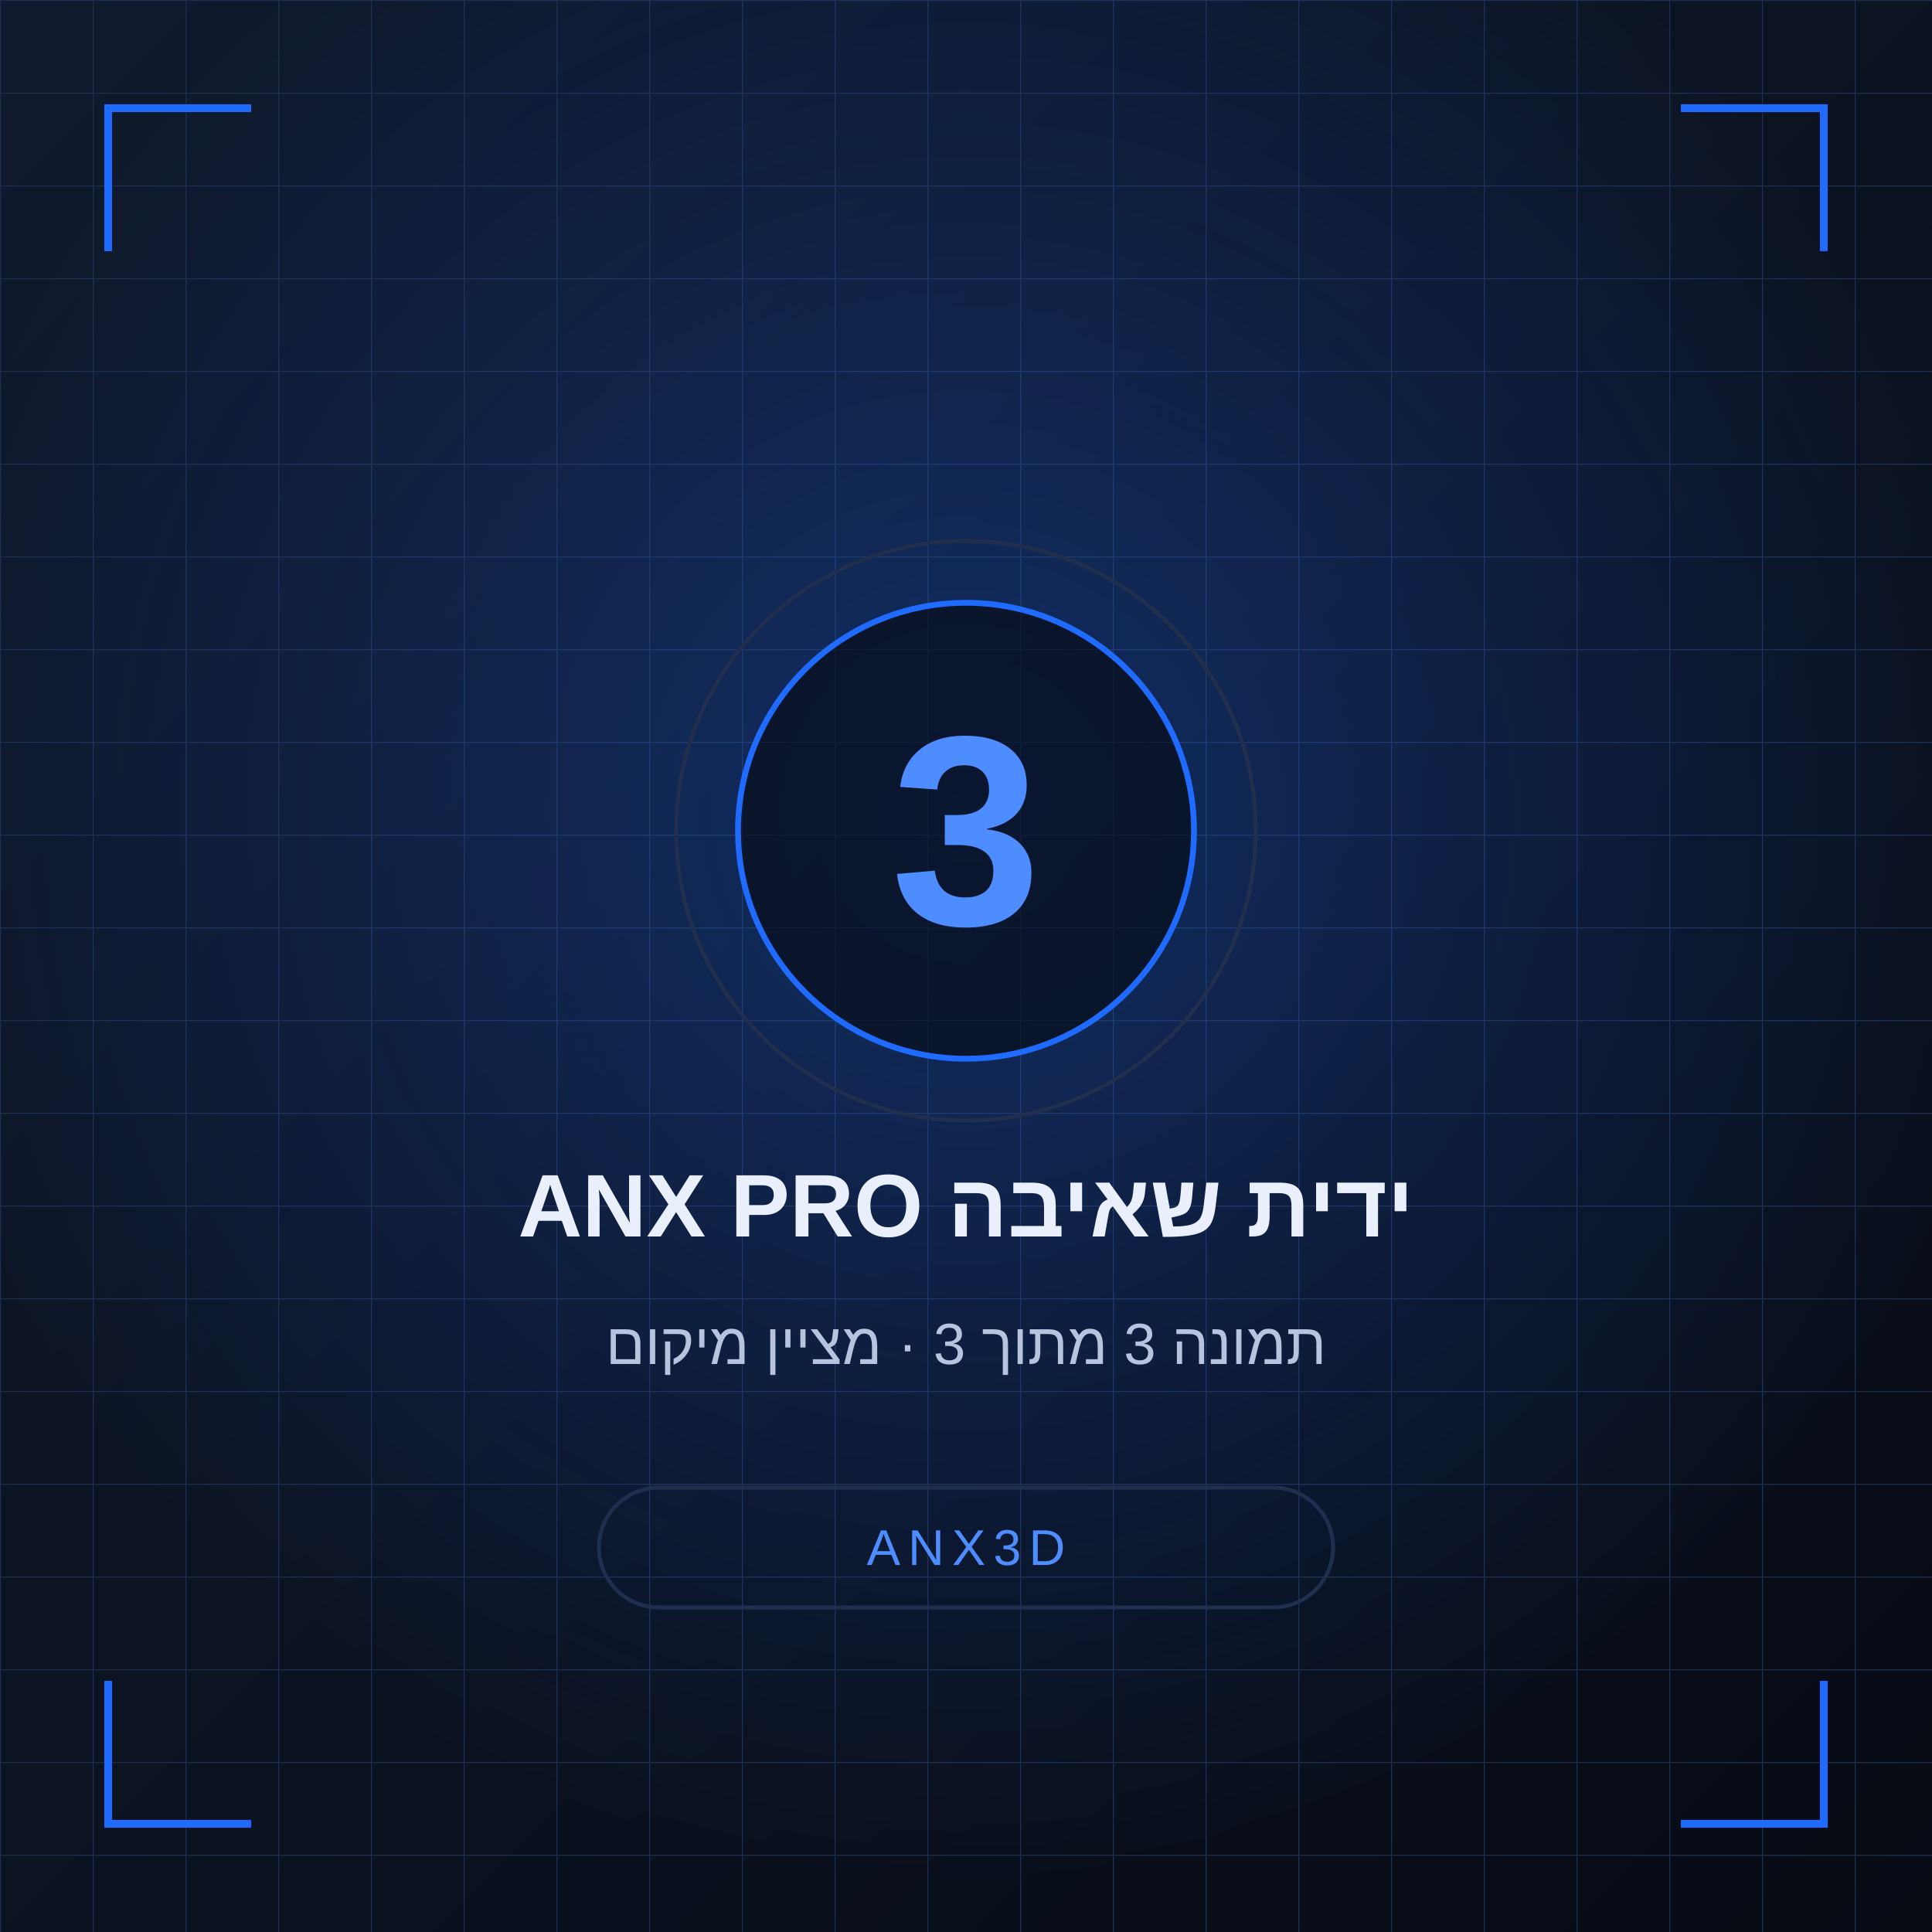
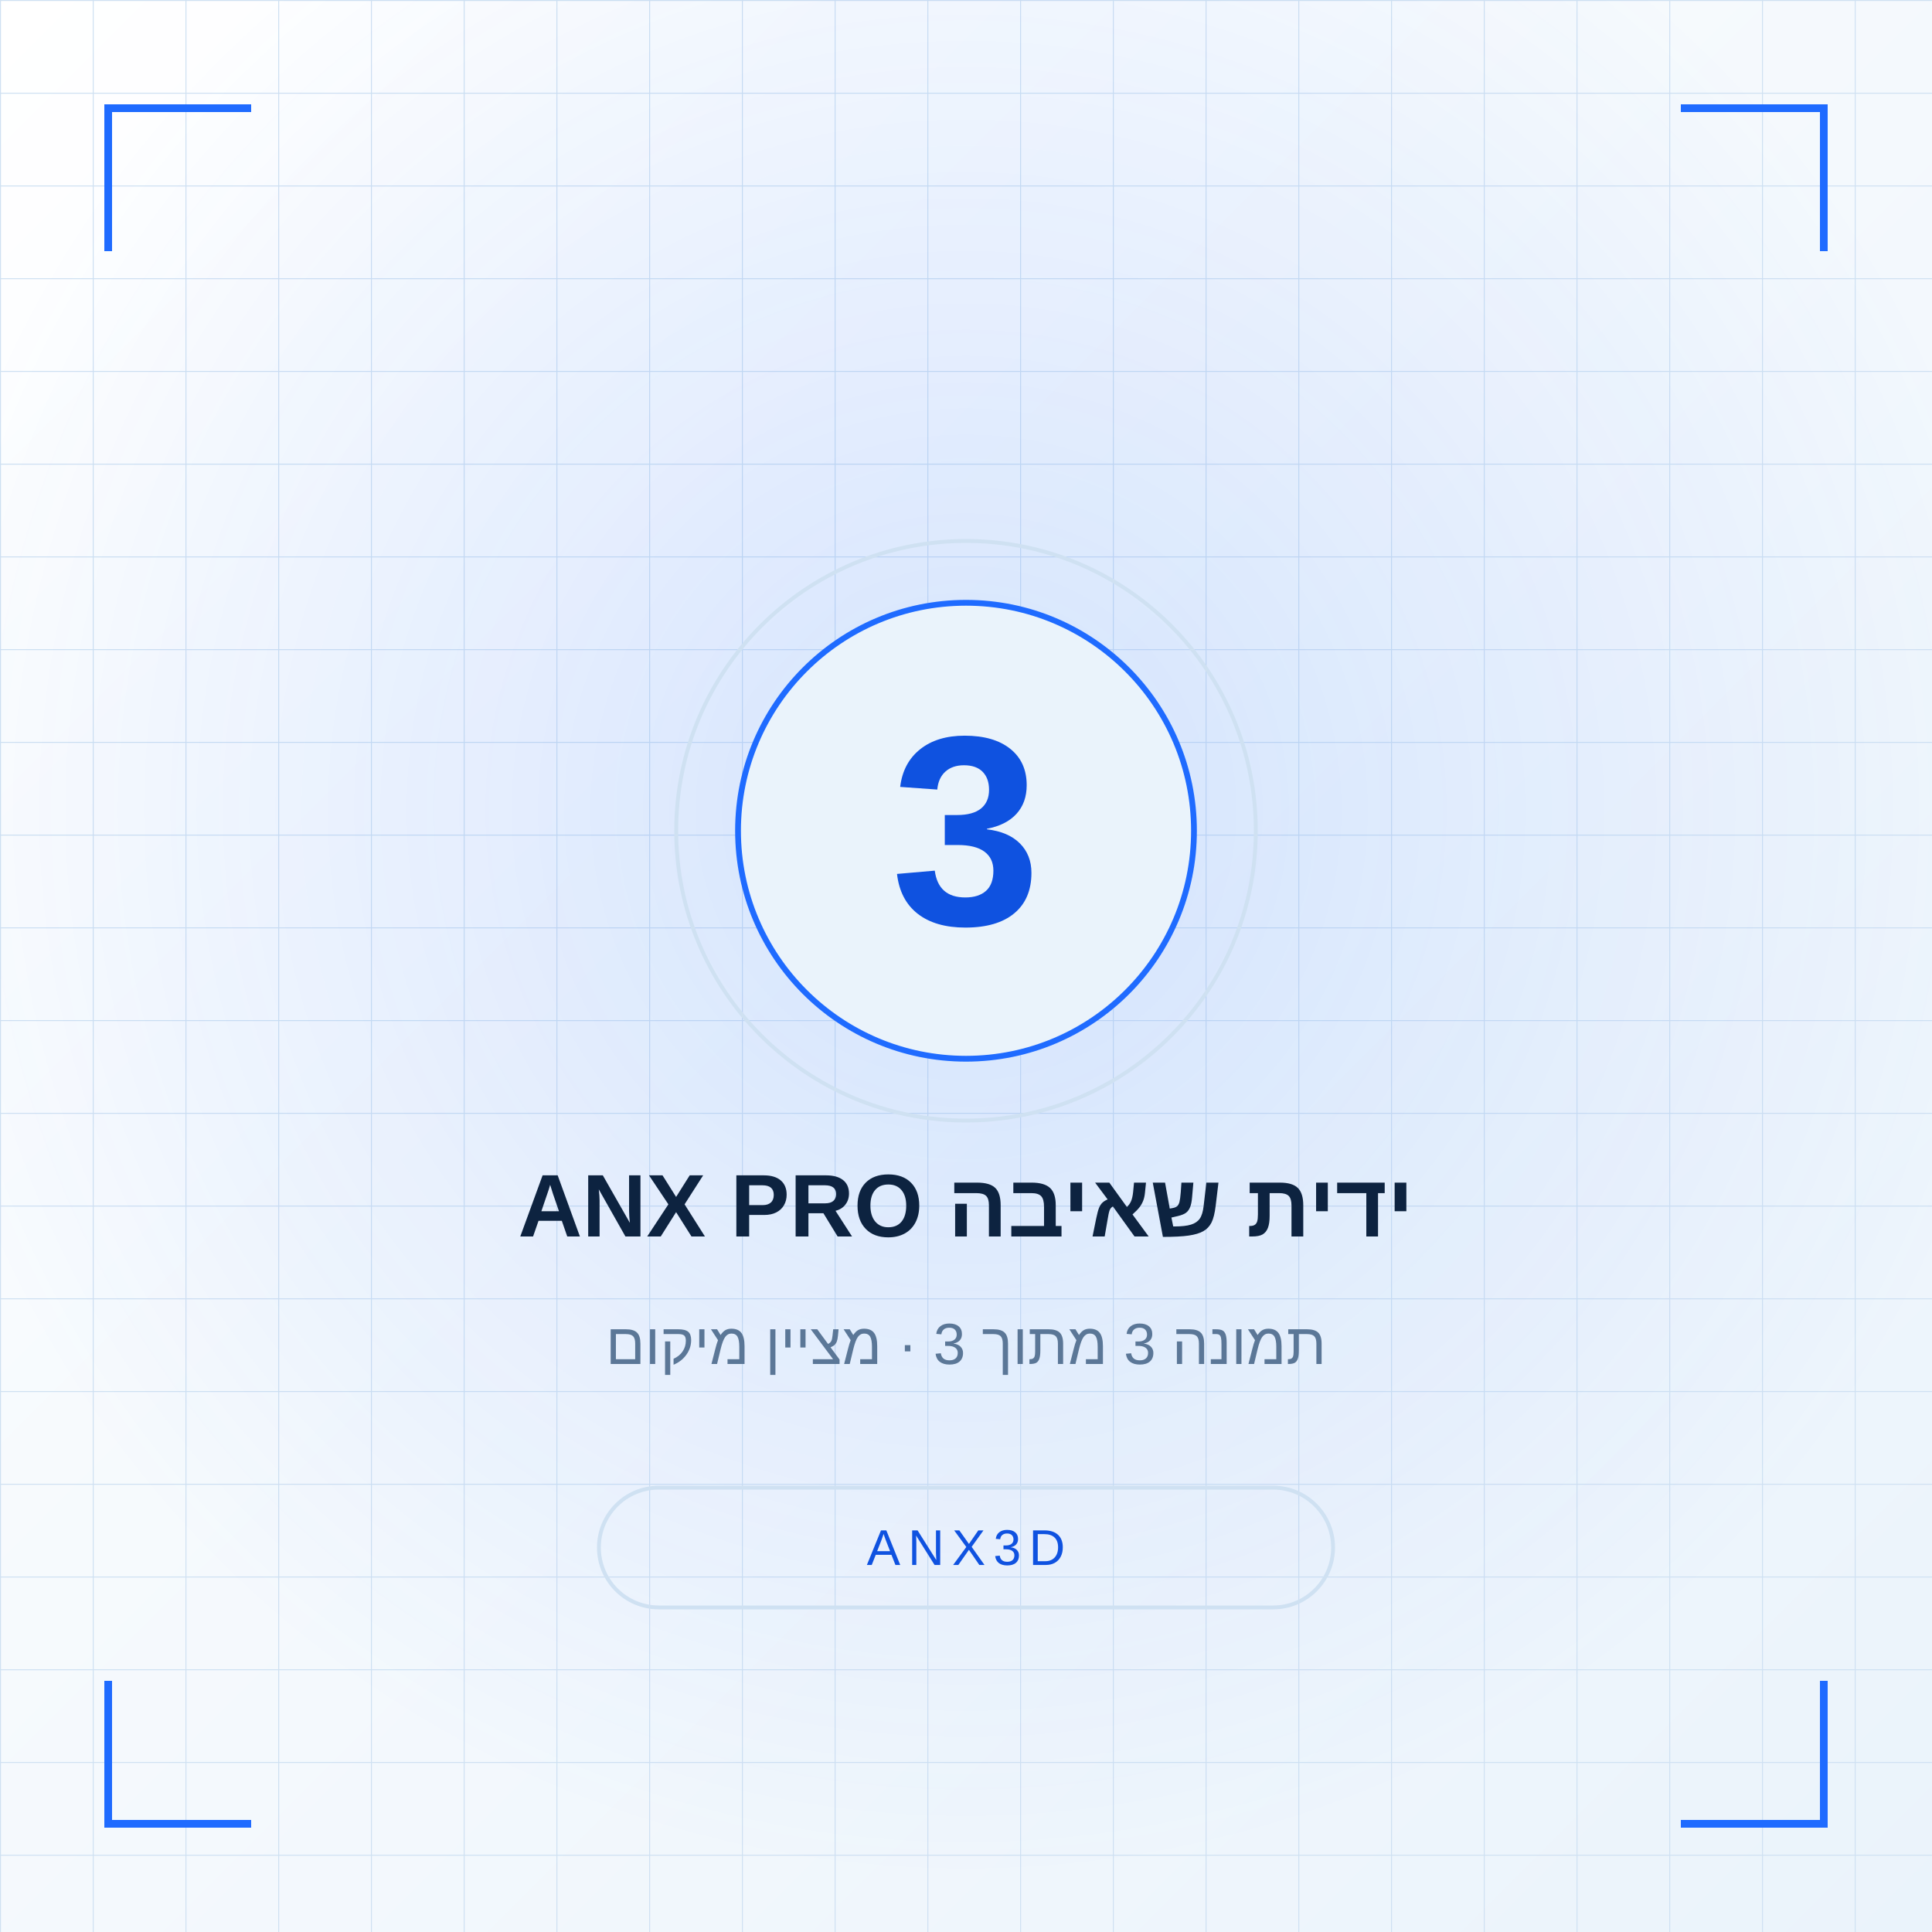
<svg xmlns="http://www.w3.org/2000/svg" width="1000" height="1000" viewBox="0 0 1000 1000" role="img" aria-label="ידית שאיבה ANX PRO — תמונה 3 מתוך 3 (מציין מיקום)">
  <defs>
    <linearGradient id="bg" x1="0" y1="0" x2="1" y2="1">
-       <stop offset="0%" stop-color="#101a2e" />
-       <stop offset="100%" stop-color="#070b14" />
+       <stop offset="0%" stop-color="#ffffff" />
+       <stop offset="100%" stop-color="#eaf3fb" />
    </linearGradient>
    <pattern id="grid" width="48" height="48" patternUnits="userSpaceOnUse">
-       <path d="M48 0H0V48" fill="none" stroke="#1f2f4d" stroke-width="1" />
+       <path d="M48 0H0V48" fill="none" stroke="#cfe1f2" stroke-width="1" />
    </pattern>
    <radialGradient id="glow" cx="50%" cy="42%" r="55%">
-       <stop offset="0%" stop-color="#1f6bff" stop-opacity="0.30" />
+       <stop offset="0%" stop-color="#1f6bff" stop-opacity="0.16" />
      <stop offset="100%" stop-color="#1f6bff" stop-opacity="0" />
    </radialGradient>
  </defs>
  <rect width="1000" height="1000" fill="url(#bg)" />
  <rect width="1000" height="1000" fill="url(#grid)" />
  <rect width="1000" height="1000" fill="url(#glow)" />
  <path d="M56 128V56h72" fill="none" stroke="#1f6bff" stroke-width="4" stroke-linecap="square" />
  <path d="M872 56h72v72" fill="none" stroke="#1f6bff" stroke-width="4" stroke-linecap="square" />
  <path d="M944 872v72h-72" fill="none" stroke="#1f6bff" stroke-width="4" stroke-linecap="square" />
  <path d="M128 944H56v-72" fill="none" stroke="#1f6bff" stroke-width="4" stroke-linecap="square" />
-   <circle cx="500" cy="430" r="150" fill="none" stroke="#1f2f4d" stroke-width="2" />
-   <circle cx="500" cy="430" r="118" fill="#070b14" fill-opacity="0.65" stroke="#1f6bff" stroke-width="3" />
-   <text x="500" y="430" text-anchor="middle" dominant-baseline="central" font-family="Heebo, Arial, sans-serif" font-size="140" font-weight="700" fill="#4d8dff">3</text>
-   <text x="500" y="640" text-anchor="middle" direction="rtl" font-family="Heebo, Arial, sans-serif" font-size="46" font-weight="700" fill="#eaf0fb">ידית שאיבה ANX PRO</text>
-   <text x="500" y="706" text-anchor="middle" direction="rtl" font-family="Heebo, Arial, sans-serif" font-size="30" fill="#b6c4dd">תמונה 3 מתוך 3 · מציין מיקום</text>
-   <rect x="310" y="770" width="380" height="62" rx="31" fill="none" stroke="#1f2f4d" stroke-width="2" />
-   <text x="500" y="801" text-anchor="middle" dominant-baseline="central" font-family="Heebo, Arial, sans-serif" font-size="26" letter-spacing="4" fill="#4d8dff">ANX3D</text>
+   <circle cx="500" cy="430" r="150" fill="none" stroke="#cfe1f2" stroke-width="2" />
+   <circle cx="500" cy="430" r="118" fill="#eaf3fb" stroke="#1f6bff" stroke-width="3" />
+   <text x="500" y="430" text-anchor="middle" dominant-baseline="central" font-family="Heebo, Arial, sans-serif" font-size="140" font-weight="700" fill="#0f52e0">3</text>
+   <text x="500" y="640" text-anchor="middle" direction="rtl" font-family="Heebo, Arial, sans-serif" font-size="46" font-weight="700" fill="#0d2340">ידית שאיבה ANX PRO</text>
+   <text x="500" y="706" text-anchor="middle" direction="rtl" font-family="Heebo, Arial, sans-serif" font-size="30" fill="#5b7797">תמונה 3 מתוך 3 · מציין מיקום</text>
+   <rect x="310" y="770" width="380" height="62" rx="31" fill="none" stroke="#cfe1f2" stroke-width="2" />
+   <text x="500" y="801" text-anchor="middle" dominant-baseline="central" font-family="Heebo, Arial, sans-serif" font-size="26" letter-spacing="4" fill="#0f52e0">ANX3D</text>
</svg>
